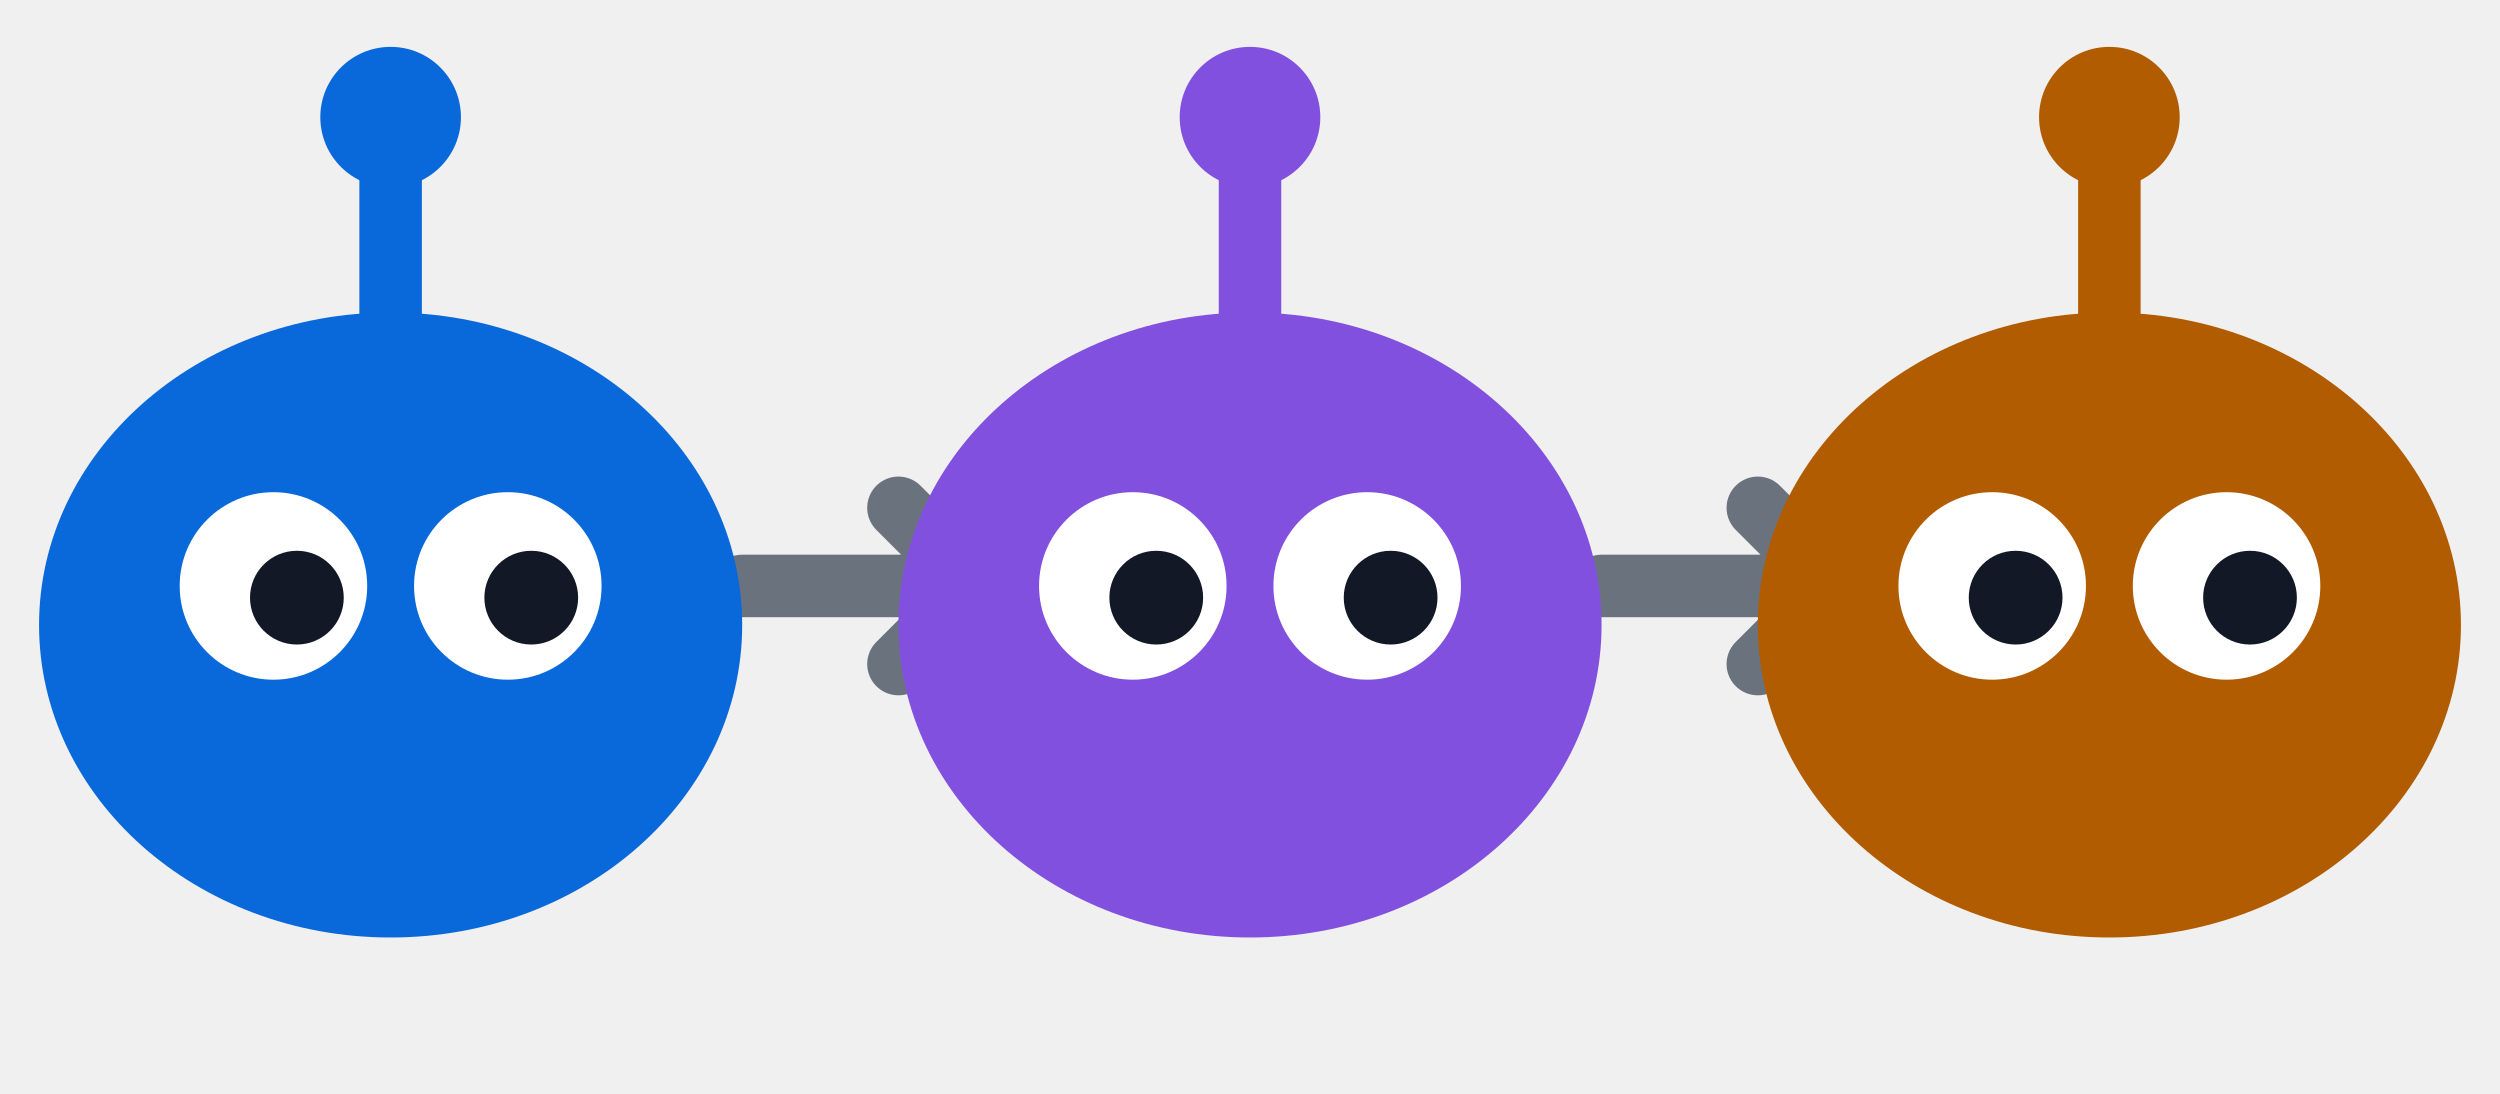
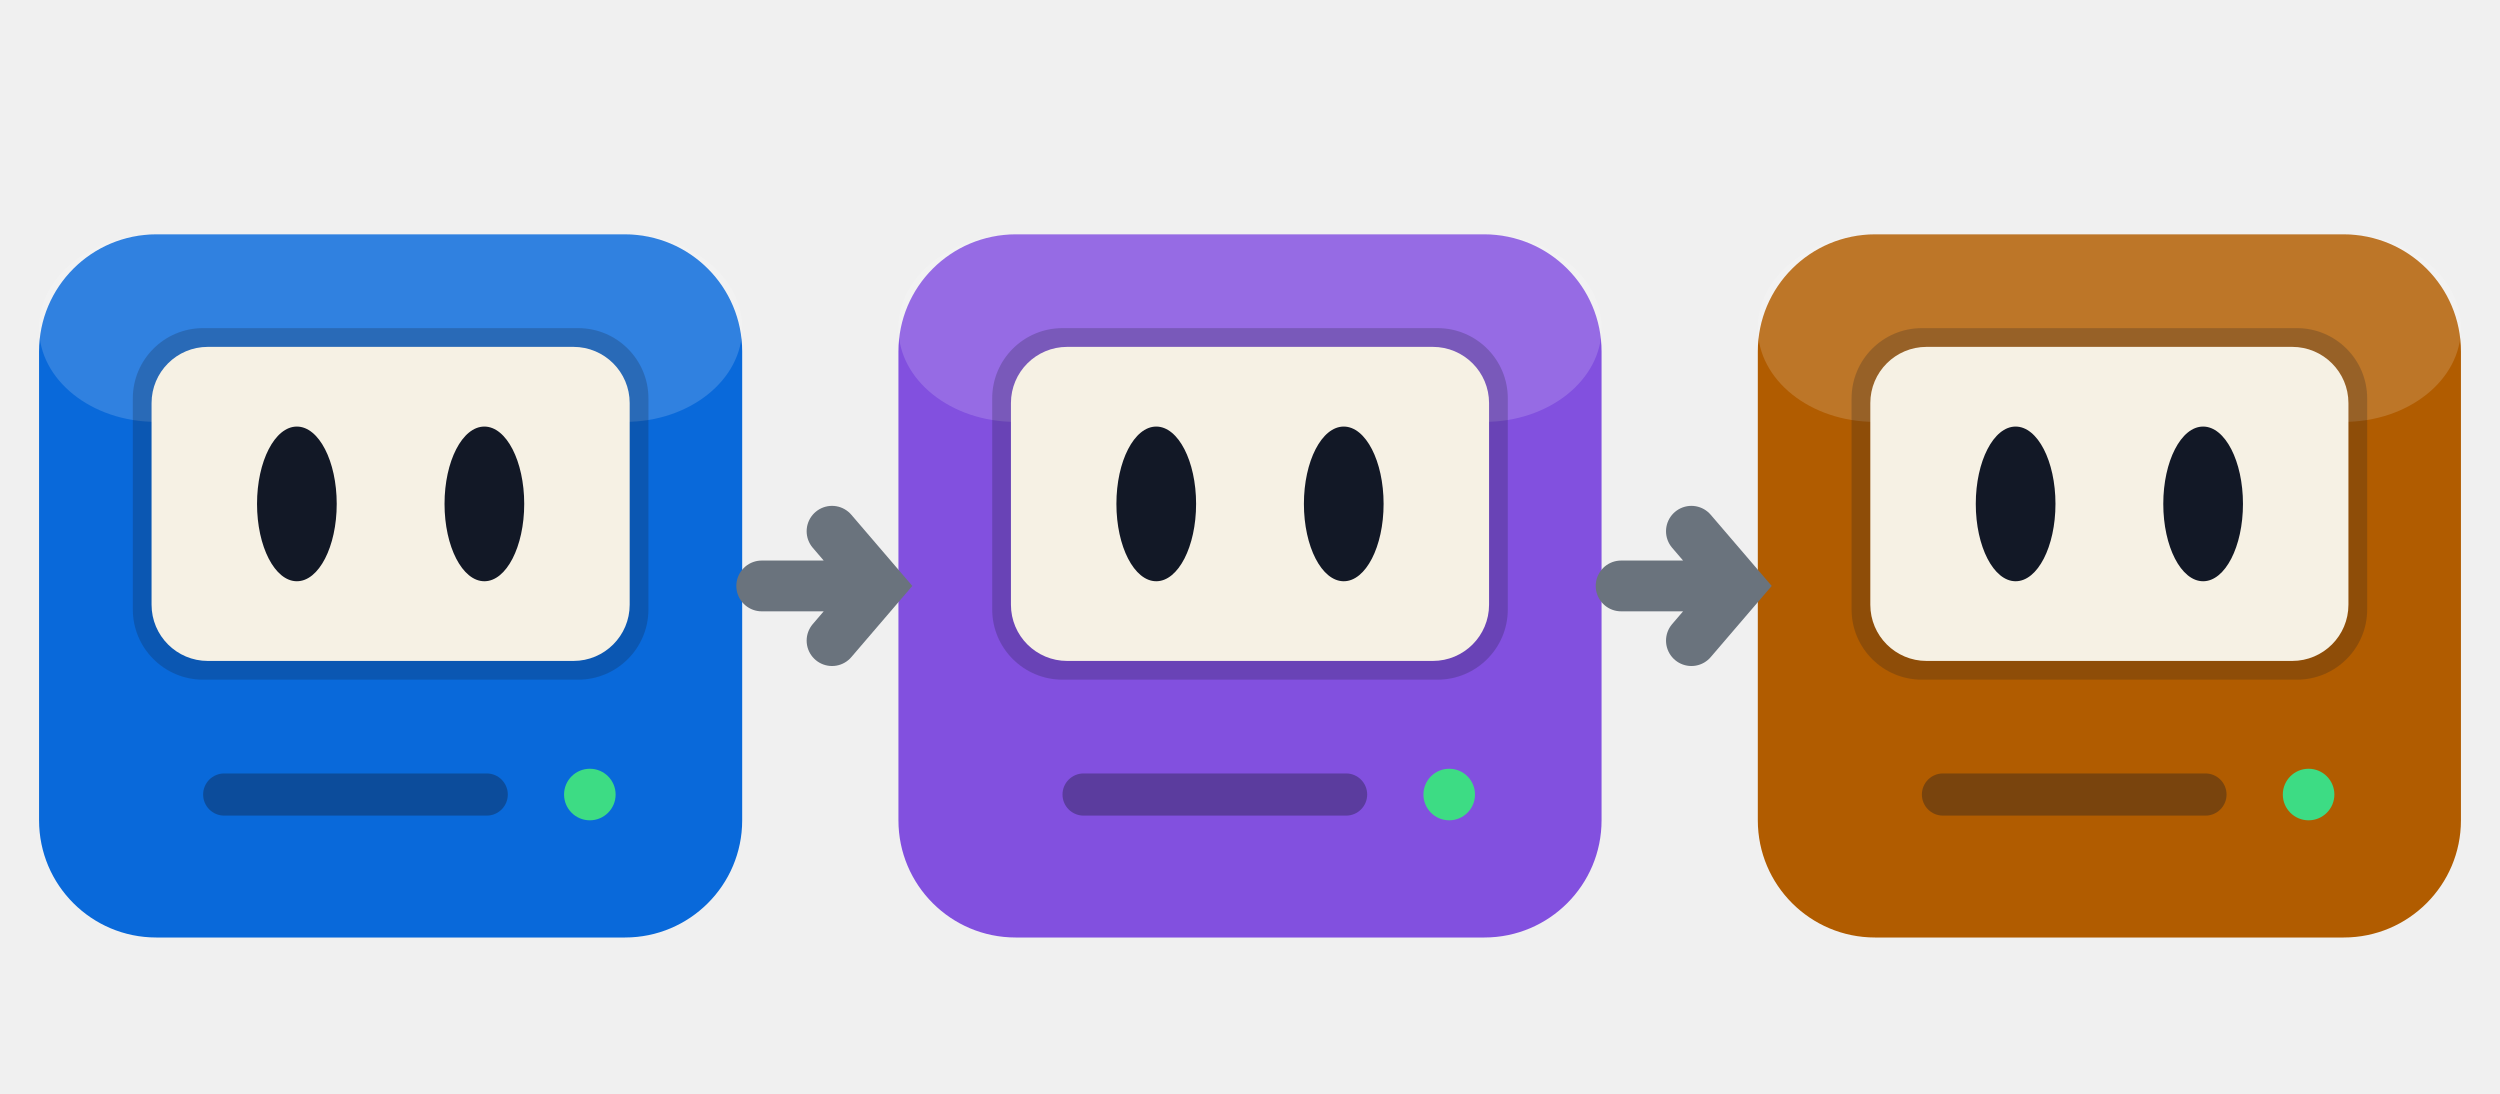
<svg xmlns="http://www.w3.org/2000/svg" viewBox="0 0 64 28" width="64" height="28">
-   <g fill="none" stroke="#6a737d" stroke-width="1.6" stroke-linecap="round">
-     <path d="M19 15h6m-2-2 2 2-2 2" />
-     <path d="M41 15h6m-2-2 2 2-2 2" />
+   <g transform="translate(1,6) scale(0.6,0.6)">
+     <rect width="30" height="30" rx="5" fill="#0969da" />
+     <rect width="30" height="8" rx="5" fill="#fff" opacity=".16" />
+     <rect x="4" y="4" width="22" height="15" rx="3" fill="#121826" opacity=".22" />
+     <rect x="4.8" y="4.8" width="20.4" height="13.4" rx="2.4" fill="#f6f1e4" />
+     <ellipse cx="11" cy="11.5" rx="1.7" ry="3.3" fill="#121826" />
+     <ellipse cx="19" cy="11.5" rx="1.7" ry="3.3" fill="#121826" />
+     <rect x="7" y="23" width="13" height="1.8" rx=".9" fill="#121826" opacity=".35" />
+     <circle cx="23.5" cy="23.9" r="1.1" fill="#3ddc84" />
  </g>
-   <ellipse cx="10" cy="16" rx="9" ry="8" fill="#0969da" />
-   <ellipse cx="32" cy="16" rx="9" ry="8" fill="#8250df" />
-   <ellipse cx="54" cy="16" rx="9" ry="8" fill="#b15c00" />
-   <g fill="#fff">
-     <circle cx="7" cy="15" r="2.4" />
-     <circle cx="13" cy="15" r="2.4" />
-     <circle cx="29" cy="15" r="2.4" />
-     <circle cx="35" cy="15" r="2.4" />
-     <circle cx="51" cy="15" r="2.4" />
-     <circle cx="57" cy="15" r="2.4" />
+   <g transform="translate(23,6) scale(0.6,0.6)">
+     <rect width="30" height="30" rx="5" fill="#8250df" />
+     <rect width="30" height="8" rx="5" fill="#fff" opacity=".16" />
+     <rect x="4" y="4" width="22" height="15" rx="3" fill="#121826" opacity=".22" />
+     <rect x="4.8" y="4.8" width="20.4" height="13.4" rx="2.4" fill="#f6f1e4" />
+     <ellipse cx="11" cy="11.5" rx="1.7" ry="3.3" fill="#121826" />
+     <ellipse cx="19" cy="11.5" rx="1.7" ry="3.3" fill="#121826" />
+     <rect x="7" y="23" width="13" height="1.8" rx=".9" fill="#121826" opacity=".35" />
+     <circle cx="23.5" cy="23.9" r="1.1" fill="#3ddc84" />
  </g>
-   <g fill="#121826">
-     <circle cx="7.6" cy="15.3" r="1.2" />
-     <circle cx="13.6" cy="15.3" r="1.2" />
-     <circle cx="29.6" cy="15.3" r="1.2" />
-     <circle cx="35.6" cy="15.3" r="1.2" />
-     <circle cx="51.6" cy="15.3" r="1.2" />
-     <circle cx="57.6" cy="15.3" r="1.2" />
+   <g transform="translate(45,6) scale(0.6,0.6)">
+     <rect width="30" height="30" rx="5" fill="#b15c00" />
+     <rect width="30" height="8" rx="5" fill="#fff" opacity=".16" />
+     <rect x="4" y="4" width="22" height="15" rx="3" fill="#121826" opacity=".22" />
+     <rect x="4.8" y="4.8" width="20.4" height="13.4" rx="2.4" fill="#f6f1e4" />
+     <ellipse cx="11" cy="11.5" rx="1.7" ry="3.3" fill="#121826" />
+     <ellipse cx="19" cy="11.5" rx="1.7" ry="3.3" fill="#121826" />
+     <rect x="7" y="23" width="13" height="1.8" rx=".9" fill="#121826" opacity=".35" />
+     <circle cx="23.5" cy="23.9" r="1.1" fill="#3ddc84" />
  </g>
-   <g stroke-width="1.6" stroke-linecap="round" stroke="#0969da">
-     <path d="M10 8V4" />
+   <g fill="none" stroke="#6a737d" stroke-width="1.3" stroke-linecap="round">
+     <path d="M19.5 15h3m-1.2-1.4 1.2 1.4-1.2 1.4" />
+     <path d="M41.5 15h3m-1.2-1.4 1.2 1.4-1.2 1.4" />
  </g>
-   <circle cx="10" cy="3" r="1.8" fill="#0969da" />
-   <g stroke-width="1.6" stroke-linecap="round" stroke="#8250df">
-     <path d="M32 8V4" />
-   </g>
-   <circle cx="32" cy="3" r="1.8" fill="#8250df" />
-   <g stroke-width="1.6" stroke-linecap="round" stroke="#b15c00">
-     <path d="M54 8V4" />
-   </g>
-   <circle cx="54" cy="3" r="1.8" fill="#b15c00" />
</svg>
